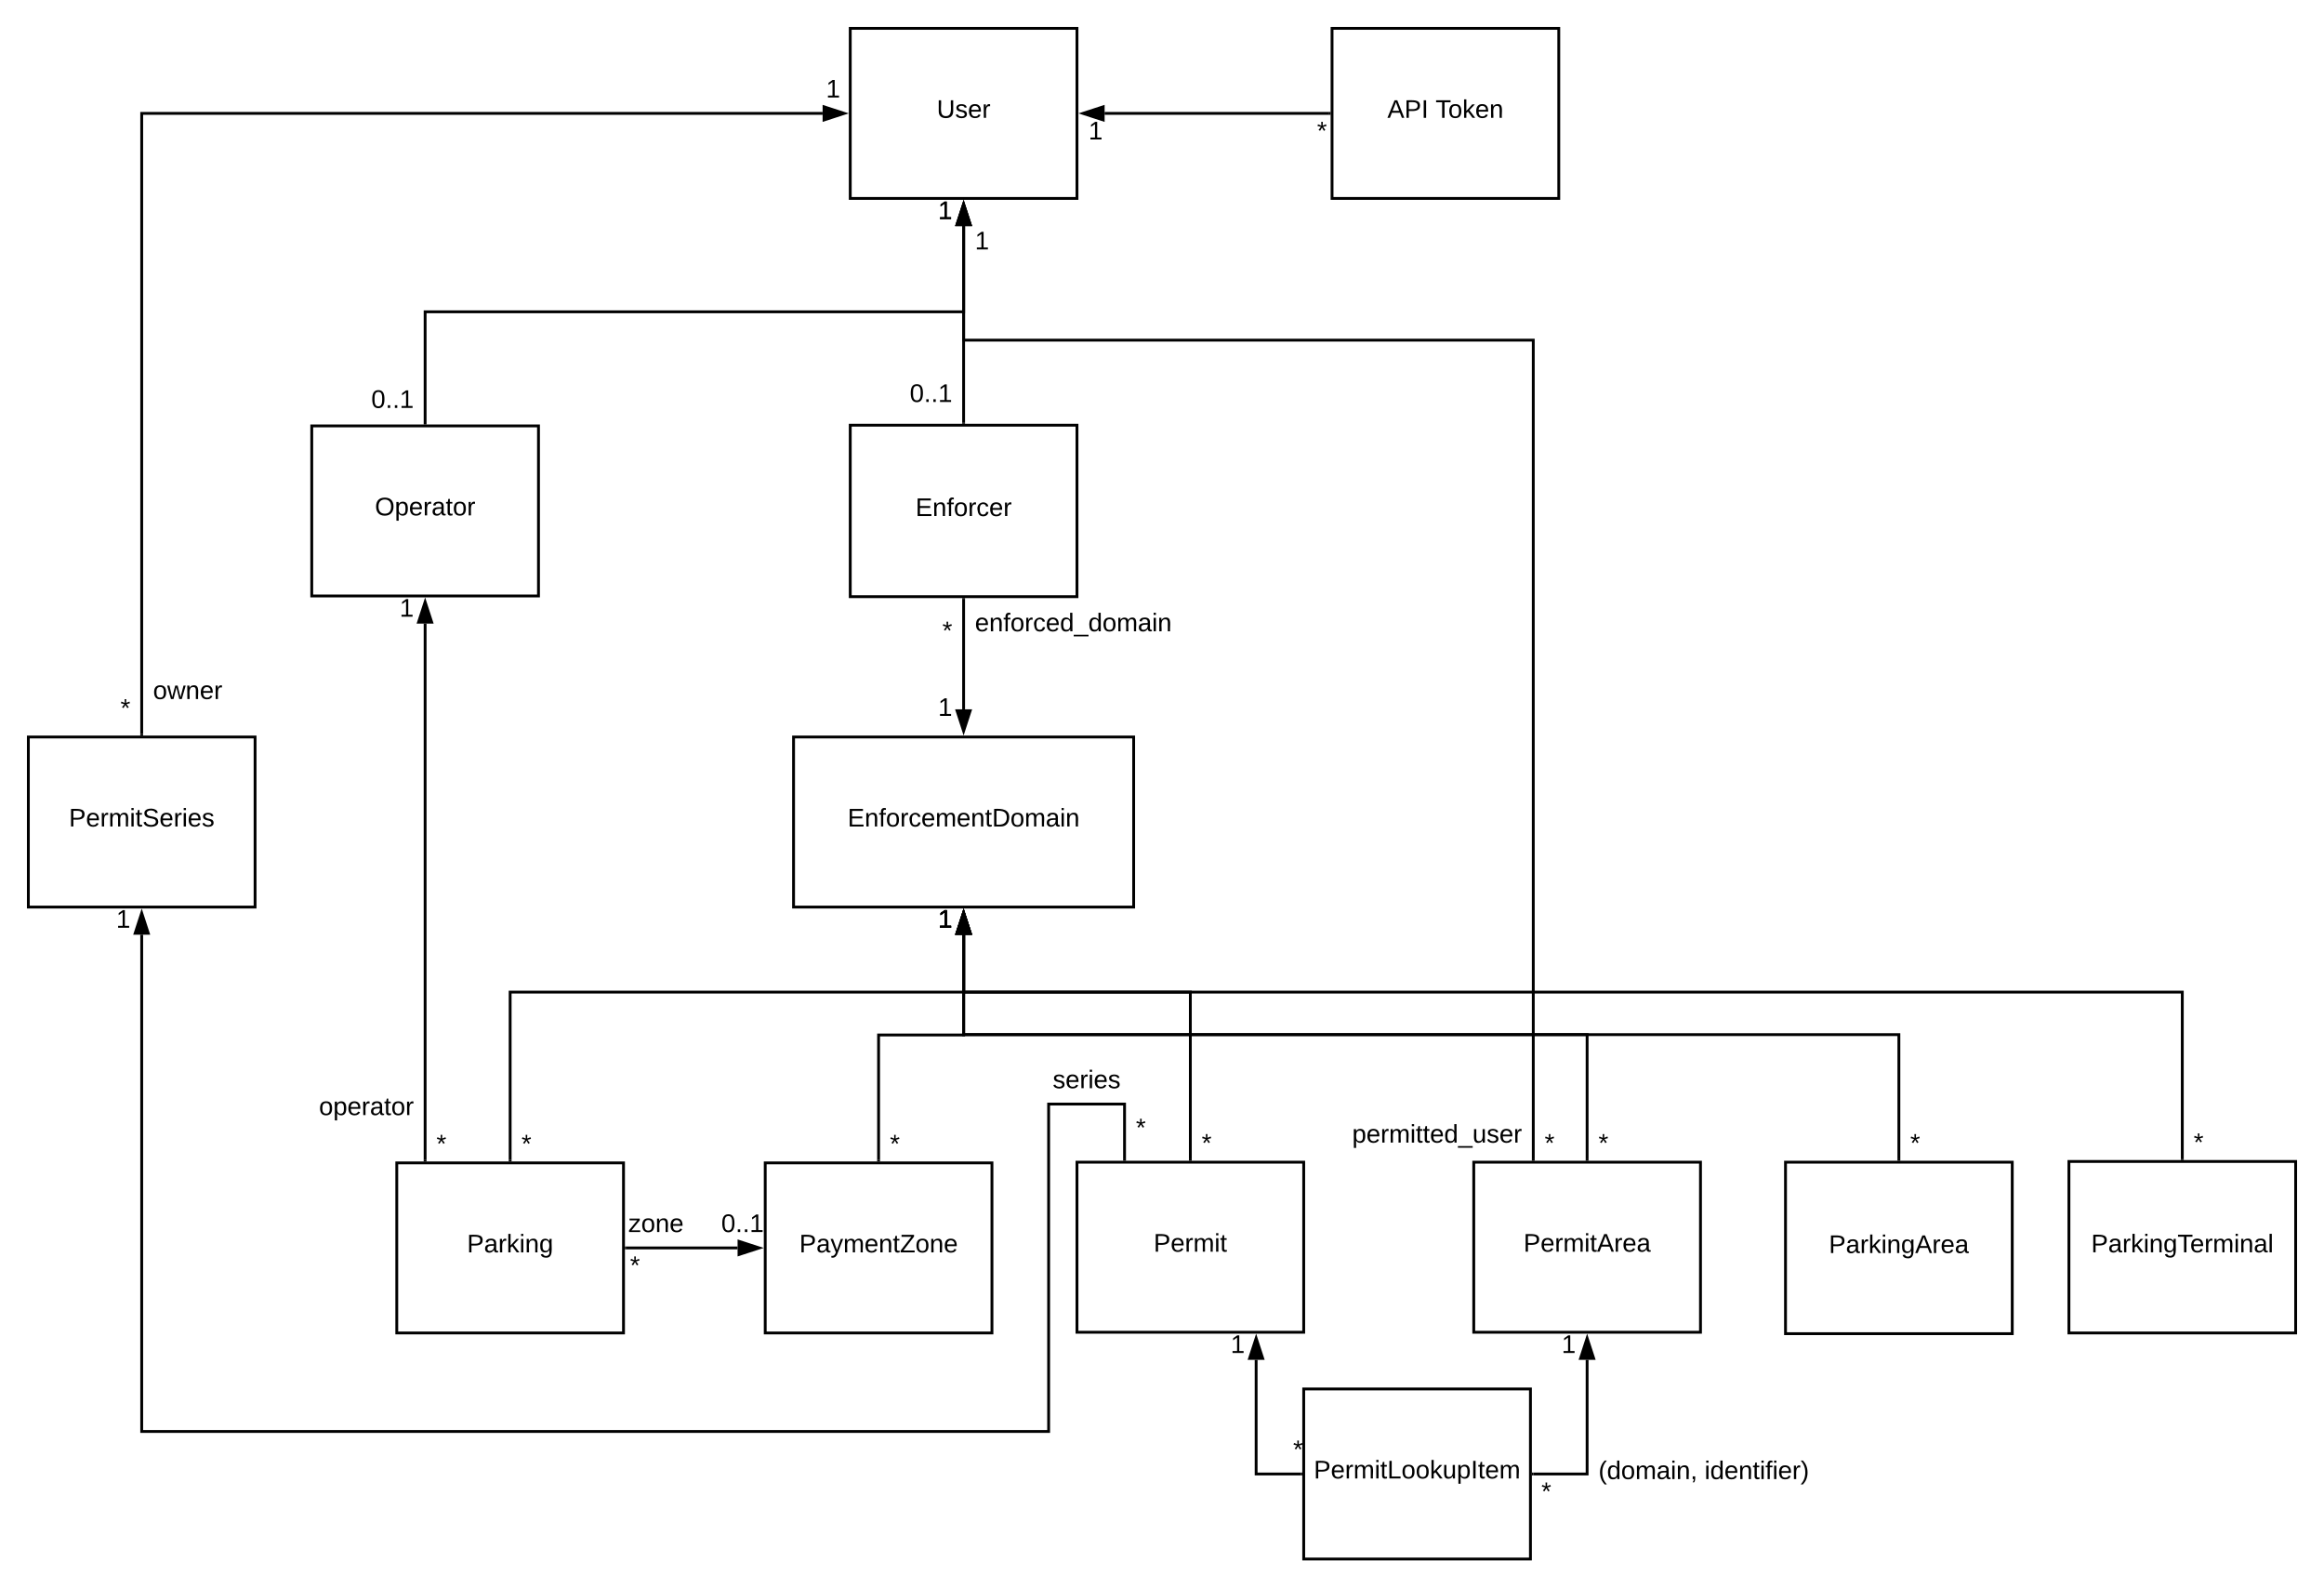
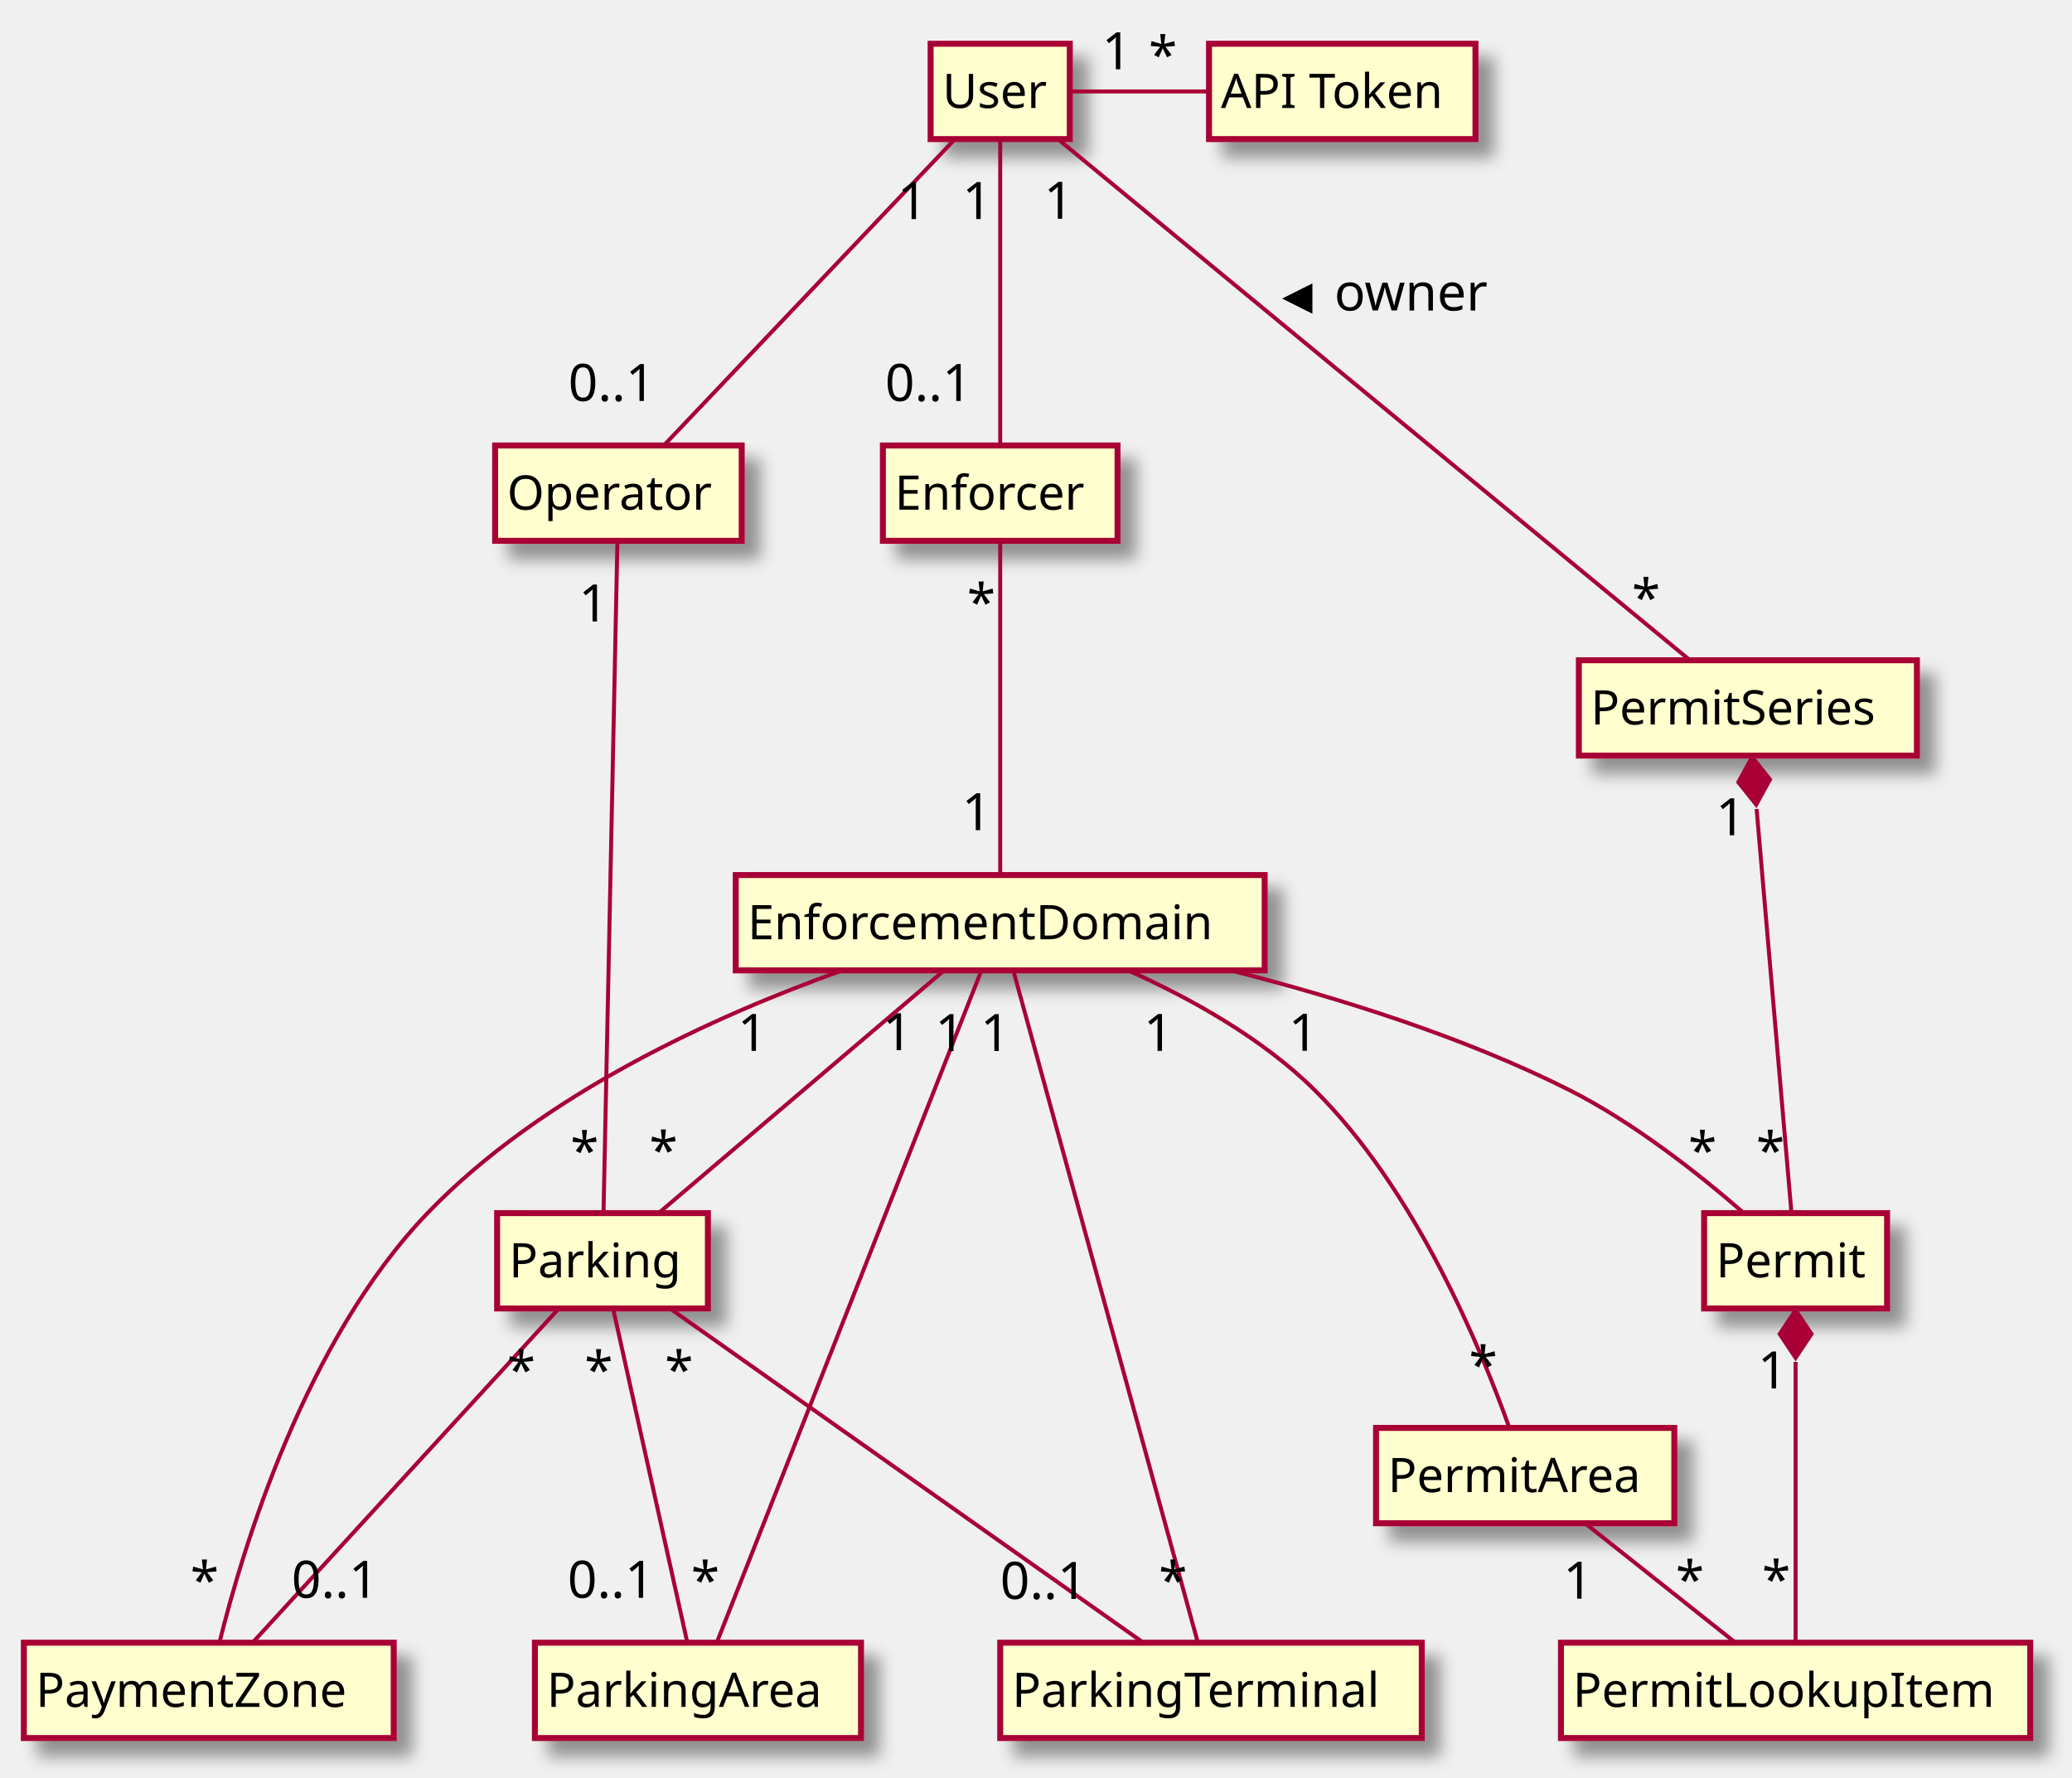
- <svg xmlns="http://www.w3.org/2000/svg" xmlns:ns1="lucid" xmlns:xlink="http://www.w3.org/1999/xlink" width="1640" height="1120">
-   <g transform="translate(-100 -120)" ns1:page-tab-id="0_0">
-     <path d="M0 0h1870.4v1323.2H0z" fill="#fff" />
-     <path d="m1040 140h160v120h-160z" fill="#fff" stroke="#000" stroke-width="2" />
-     <use transform="matrix(1 0 0 1 1040 140) translate(39.03 63.15)" xlink:href="#a" />
-     <use transform="matrix(1,0,0,1,1040,140) translate(73.03 63.15)" xlink:href="#b" />
-     <path d="M700 140h160v120H700z" fill="#fff" stroke="#000" stroke-width="2" />
-     <use transform="matrix(1,0,0,1,700,140) translate(61.055 63.15)" xlink:href="#c" />
-     <path d="M1038 200H879.5" fill="none" stroke="#000" stroke-width="2" />
-     <path d="m1039 201h-1.03v-2h1.03z" />
-     <path d="m864.24 200 14.26-4.64v9.28z" stroke="#000" stroke-width="2" />
-     <use transform="matrix(1 0 0 1 1029.4 204) translate(0 14.4)" xlink:href="#d" />
-     <use transform="matrix(1 0 0 1 868.17 204) translate(0 14.4)" xlink:href="#e" />
-     <path d="M660 640h240v120H660z" fill="#fff" stroke="#000" stroke-width="2" />
-     <use transform="matrix(1,0,0,1,660,640) translate(38.13 63.15)" xlink:href="#f" />
-     <path d="M200 638V200h480.5" fill="none" stroke="#000" stroke-width="2" />
-     <path d="m201 639h-2v-1.03h2z" />
-     <path d="m695.76 200-14.26 4.64v-9.28z" stroke="#000" stroke-width="2" />
-     <use transform="matrix(1 0 0 1 185 611.31) translate(0 14.4)" xlink:href="#d" />
-     <use transform="matrix(1 0 0 1 682.92 174.4) translate(0 14.4)" xlink:href="#e" />
-     <use transform="matrix(1 0 0 1 208 598.82) translate(0 14.4)" xlink:href="#g" />
-     <path d="M320 420.5h160v120H320z" fill="#fff" stroke="#000" stroke-width="2" />
-     <use transform="matrix(1 0 0 1 320 420.5) translate(44.555 63.15)" xlink:href="#h" />
-     <path d="m1140 940h160v120h-160z" fill="#fff" stroke="#000" stroke-width="2" />
-     <use transform="matrix(1,0,0,1,1140,940) translate(35.105 63.15)" xlink:href="#i" />
-     <path d="M1220 938v-88H780v-70.5" fill="none" stroke="#000" stroke-width="2" />
-     <path d="m1221 939h-2v-1.03h2z" />
-     <path d="m780 764.24 4.64 14.26h-9.28z" stroke="#000" stroke-width="2" />
-     <use transform="matrix(1,0,0,1,1228,918.2) translate(0 14.4)" xlink:href="#d" />
-     <use transform="matrix(1 0 0 1 762 760.2) translate(0 14.4)" xlink:href="#e" />
-     <path d="M640 940.5h160v120H640z" fill="#fff" stroke="#000" stroke-width="2" />
-     <use transform="matrix(1 0 0 1 640 940.5) translate(24.055 63.15)" xlink:href="#j" />
-     <path d="M720 938.5v-88.25h60V779.5" fill="none" stroke="#000" stroke-width="2" />
-     <path d="m721 939.5h-2v-1.03h2z" />
-     <path d="m780 764.24 4.64 14.26h-9.28z" stroke="#000" stroke-width="2" />
-     <use transform="matrix(1,0,0,1,728,918.7) translate(0 14.4)" xlink:href="#d" />
-     <use transform="matrix(1 0 0 1 762 760.2) translate(0 14.4)" xlink:href="#e" />
-     <path d="M380 940.5h160v120H380z" fill="#fff" stroke="#000" stroke-width="2" />
-     <use transform="matrix(1 0 0 1 380 940.5) translate(49.555 63.15)" xlink:href="#k" />
-     <path d="M400 938.5V560" fill="none" stroke="#000" stroke-width="2" />
-     <path d="m401 939.5h-2v-1.03h2z" />
-     <path d="m400 544.74 4.64 14.26h-9.28z" stroke="#000" stroke-width="2" />
-     <use transform="matrix(1 0 0 1 408 918.7) translate(0 14.4)" xlink:href="#d" />
-     <use transform="matrix(1 0 0 1 382 540.7) translate(0 14.4)" xlink:href="#e" />
-     <use transform="matrix(1 0 0 1 325.1 892.36) translate(0 14.4)" xlink:href="#l" />
-     <path d="m542 1000.5h78.5" fill="none" stroke="#000" stroke-width="2" />
-     <path d="M542.03 1001.5H541v-2h1.03z" />
-     <path d="m635.76 1000.5-14.26 4.64v-9.28z" stroke="#000" stroke-width="2" />
-     <use transform="matrix(1 0 0 1 544.61 1004.5) translate(0 14.4)" xlink:href="#d" />
-     <use transform="matrix(1 0 0 1 609 974.9) translate(0 14.4)" xlink:href="#m" />
-     <use transform="matrix(1 0 0 1 543.45 974.9) translate(0 14.4)" xlink:href="#n" />
-     <path d="M460 938.5V820h320v-40.5" fill="none" stroke="#000" stroke-width="2" />
-     <path d="m461 939.5h-2v-1.03h2z" />
-     <path d="m780 764.24 4.64 14.26h-9.28z" stroke="#000" stroke-width="2" />
-     <use transform="matrix(1,0,0,1,468,918.7) translate(0 14.4)" xlink:href="#d" />
-     <use transform="matrix(1,0,0,1,762,760.2) translate(0 14.4)" xlink:href="#e" />
-     <path d="M120 640h160v120H120z" fill="#fff" stroke="#000" stroke-width="2" />
-     <use transform="matrix(1 0 0 1 120 640) translate(28.63 63.15)" xlink:href="#o" />
-     <path d="M860 940h160v120H860z" fill="#fff" stroke="#000" stroke-width="2" />
-     <use transform="matrix(1 0 0 1 860 940) translate(54.08 63.15)" xlink:href="#p" />
-     <path d="M893.57 938v-39H840v231H200V779.5" fill="none" stroke="#000" stroke-width="2" />
-     <path d="m894.57 939h-2v-1.03h2z" />
-     <path d="m200 764.24 4.64 14.26h-9.28z" stroke="#000" stroke-width="2" />
-     <use transform="matrix(1 0 0 1 901.57 907.34) translate(0 14.4)" xlink:href="#d" />
-     <use transform="matrix(1 0 0 1 182 760.2) translate(0 14.4)" xlink:href="#e" />
-     <use transform="matrix(1 0 0 1 842.88 873.4) translate(0 14.4)" xlink:href="#q" />
-     <path d="m1020 1100h160v120h-160z" fill="#fff" stroke="#000" stroke-width="2" />
-     <use transform="matrix(1 0 0 1 1020 1100) translate(7.105 63.15)" xlink:href="#r" />
-     <path d="m1182 1160h38v-80.5" fill="none" stroke="#000" stroke-width="2" />
-     <path d="m1182 1161h-1.03v-2h1.03z" />
-     <path d="m1220 1064.2 4.64 14.26h-9.28z" stroke="#000" stroke-width="2" />
-     <use transform="matrix(1 0 0 1 1187.7 1164) translate(0 14.4)" xlink:href="#d" />
-     <use transform="matrix(1,0,0,1,1202,1060.2) translate(0 14.4)" xlink:href="#e" />
-     <use transform="matrix(1,0,0,1,1228,1149.2) translate(0 14.4)" xlink:href="#s" />
-     <use transform="matrix(1,0,0,1,1228,1149.2) translate(74.85 14.4)" xlink:href="#t" />
-     <path d="m1018 1160h-31.57v-80.5" fill="none" stroke="#000" stroke-width="2" />
-     <path d="m1019 1161h-1.03v-2h1.03z" />
-     <path d="m986.43 1064.2 4.64 14.26h-9.27z" stroke="#000" stroke-width="2" />
-     <use transform="matrix(1 0 0 1 1012.5 1134.4) translate(0 14.4)" xlink:href="#d" />
-     <use transform="matrix(1 0 0 1 968.43 1060.2) translate(0 14.4)" xlink:href="#e" />
-     <path d="M940 938V820H780v-40.5" fill="none" stroke="#000" stroke-width="2" />
-     <path d="m941 939h-2v-1.03h2z" />
-     <path d="m780 764.24 4.64 14.26h-9.28z" stroke="#000" stroke-width="2" />
-     <use transform="matrix(1 0 0 1 948 918.2) translate(0 14.4)" xlink:href="#d" />
-     <use transform="matrix(1 0 0 1 762 760.2) translate(0 14.4)" xlink:href="#e" />
-     <path d="m1360 940h160v121h-160z" fill="#fff" stroke="#000" stroke-width="2" />
-     <use transform="matrix(1 0 0 1 1368 948) translate(22.575 56.1)" xlink:href="#u" />
-     <path d="m1560 939.5h160v121h-160z" fill="#fff" stroke="#000" stroke-width="2" />
-     <use transform="matrix(1 0 0 1 1568 947.5) translate(7.675 56.1)" xlink:href="#v" />
-     <path d="M1640 937.5V820H780v-40.5" fill="none" stroke="#000" stroke-width="2" />
-     <path d="m1641 938.5h-2v-1.03h2z" />
-     <path d="m780 764.24 4.64 14.26h-9.28z" stroke="#000" stroke-width="2" />
-     <use transform="matrix(1,0,0,1,1648,917.7) translate(0 14.4)" xlink:href="#d" />
-     <use transform="matrix(1 0 0 1 762 760.2) translate(0 14.4)" xlink:href="#e" />
-     <path d="M1440 938v-88H780v-70.5" fill="none" stroke="#000" stroke-width="2" />
-     <path d="m1441 939h-2v-1.03h2z" />
-     <path d="m780 764.24 4.64 14.26h-9.28z" stroke="#000" stroke-width="2" />
-     <use transform="matrix(1,0,0,1,1448,918.2) translate(0 14.4)" xlink:href="#d" />
-     <use transform="matrix(1,0,0,1,762,760.2) translate(0 14.4)" xlink:href="#e" />
-     <path d="m780 543v77.5" fill="none" stroke="#000" stroke-width="2" />
-     <path d="M781 543.03h-2V542h2z" />
-     <path d="m780 635.76-4.64-14.26h9.28z" stroke="#000" stroke-width="2" />
-     <use transform="matrix(1 0 0 1 788 551.01) translate(0 14.4)" xlink:href="#w" />
-     <use transform="matrix(1 0 0 1 765 556.64) translate(0 14.4)" xlink:href="#d" />
-     <use transform="matrix(1 0 0 1 762 610.71) translate(0 14.4)" xlink:href="#e" />
-     <path d="M700 420h160v121H700z" fill="#fff" stroke="#000" stroke-width="2" />
-     <use transform="matrix(1,0,0,1,708,428) translate(38.05 56.1)" xlink:href="#x" />
-     <path d="M780 418V279.5" fill="none" stroke="#000" stroke-width="2" />
-     <path d="m781 419h-2v-1.03h2z" />
-     <path d="m780 264.24 4.64 14.26h-9.28z" stroke="#000" stroke-width="2" />
-     <use transform="matrix(1,0,0,1,742,389.2) translate(0 14.4)" xlink:href="#m" />
-     <use transform="matrix(1 0 0 1 762 260.2) translate(0 14.4)" xlink:href="#e" />
-     <path d="M400 418.5V340h380v-60.5" fill="none" stroke="#000" stroke-width="2" />
-     <path d="m401 419.5h-2v-1.03h2z" />
-     <path d="m780 264.24 4.64 14.26h-9.28z" stroke="#000" stroke-width="2" />
-     <use transform="matrix(1 0 0 1 362 393.42) translate(0 14.4)" xlink:href="#m" />
-     <use transform="matrix(1 0 0 1 762 260.2) translate(0 14.4)" xlink:href="#e" />
-     <path d="M1182 938V360H780v-80.5" fill="none" stroke="#000" stroke-width="2" />
-     <path d="m1183 939h-2v-1.03h2z" />
-     <path d="m780 264.24 4.64 14.26h-9.28z" stroke="#000" stroke-width="2" />
-     <use transform="matrix(1 0 0 1 1190 918.2) translate(0 14.4)" xlink:href="#d" />
-     <use transform="matrix(1 0 0 1 788 281.57) translate(0 14.4)" xlink:href="#e" />
-     <use transform="matrix(1 0 0 1 1054.2 911.8) translate(0 14.4)" xlink:href="#y" />
-     <defs>
-       <path id="z" d="M205 0l-28-72H64L36 0H1l101-248h38L239 0h-34zm-38-99l-47-123c-12 45-31 82-46 123h93" />
-       <path id="A" d="M30-248c87 1 191-15 191 75 0 78-77 80-158 76V0H30v-248zm33 125c57 0 124 11 124-50 0-59-68-47-124-48v98" />
-       <path id="B" d="M33 0v-248h34V0H33" />
-       <g id="a">
-         <use transform="scale(.05)" xlink:href="#z" />
-         <use transform="matrix(.05 0 0 .05 12 0)" xlink:href="#A" />
-         <use transform="matrix(.05 0 0 .05 24 0)" xlink:href="#B" />
-       </g>
-       <path id="C" d="M127-220V0H93v-220H8v-28h204v28h-85" />
-       <path id="D" d="M100-194c62-1 85 37 85 99 1 63-27 99-86 99S16-35 15-95c0-66 28-99 85-99zM99-20c44 1 53-31 53-75 0-43-8-75-51-75s-53 32-53 75 10 74 51 75" />
-       <path id="E" d="M143 0L79-87 56-68V0H24v-261h32v163l83-92h37l-77 82L181 0h-38" />
-       <path id="F" d="M100-194c63 0 86 42 84 106H49c0 40 14 67 53 68 26 1 43-12 49-29l28 8c-11 28-37 45-77 45C44 4 14-33 15-96c1-61 26-98 85-98zm52 81c6-60-76-77-97-28-3 7-6 17-6 28h103" />
-       <path id="G" d="M117-194c89-4 53 116 60 194h-32v-121c0-31-8-49-39-48C34-167 62-67 57 0H25l-1-190h30c1 10-1 24 2 32 11-22 29-35 61-36" />
-       <g id="b">
-         <use transform="scale(.05)" xlink:href="#C" />
-         <use transform="matrix(.05 0 0 .05 8.95 0)" xlink:href="#D" />
-         <use transform="matrix(.05 0 0 .05 18.95 0)" xlink:href="#E" />
-         <use transform="matrix(.05 0 0 .05 27.95 0)" xlink:href="#F" />
-         <use transform="matrix(.05 0 0 .05 37.95 0)" xlink:href="#G" />
-       </g>
-       <path id="H" d="M232-93c-1 65-40 97-104 97C67 4 28-28 28-90v-158h33c8 89-33 224 67 224 102 0 64-133 71-224h33v155" />
-       <path id="I" d="M135-143c-3-34-86-38-87 0 15 53 115 12 119 90S17 21 10-45l28-5c4 36 97 45 98 0-10-56-113-15-118-90-4-57 82-63 122-42 12 7 21 19 24 35" />
-       <path id="J" d="M114-163C36-179 61-72 57 0H25l-1-190h30c1 12-1 29 2 39 6-27 23-49 58-41v29" />
-       <g id="c">
-         <use transform="scale(.05)" xlink:href="#H" />
-         <use transform="matrix(.05 0 0 .05 12.95 0)" xlink:href="#I" />
-         <use transform="matrix(.05 0 0 .05 21.95 0)" xlink:href="#F" />
-         <use transform="matrix(.05 0 0 .05 31.95 0)" xlink:href="#J" />
-       </g>
-       <path id="K" d="m80-196 47-18 7 23-49 13 32 44-20 13-27-46-27 45-21-12 33-44-49-13 8-23 47 19-2-53h23" />
-       <use id="d" transform="scale(.05)" xlink:href="#K" />
-       <path id="L" d="M27 0v-27h64v-190l-56 39v-29l58-41h29v221h61V0H27" />
-       <use id="e" transform="scale(.05)" xlink:href="#L" />
-       <path id="M" d="M30 0v-248h187v28H63v79h144v27H63v87h162V0H30" />
-       <path id="N" d="M101-234c-31-9-42 10-38 44h38v23H63V0H32v-167H5v-23h27c-7-52 17-82 69-68v24" />
-       <path id="O" d="m96-169c-40 0-48 33-48 73s9 75 48 75c24 0 41-14 43-38l32 2c-6 37-31 61-74 61-59 0-76-41-82-99-10-93 101-131 147-64 4 7 5 14 7 22l-32 3c-4-21-16-35-41-35" />
-       <path id="P" d="M210-169c-67 3-38 105-44 169h-31v-121c0-29-5-50-35-48C34-165 62-65 56 0H25l-1-190h30c1 10-1 24 2 32 10-44 99-50 107 0 11-21 27-35 58-36 85-2 47 119 55 194h-31v-121c0-29-5-49-35-48" />
-       <path id="Q" d="M59-47c-2 24 18 29 38 22v24C64 9 27 4 27-40v-127H5v-23h24l9-43h21v43h35v23H59v120" />
-       <path id="R" d="M30-248c118-7 216 8 213 122C240-48 200 0 122 0H30v-248zM63-27c89 8 146-16 146-99s-60-101-146-95v194" />
-       <path id="S" d="M141-36C126-15 110 5 73 4 37 3 15-17 15-53c-1-64 63-63 125-63 3-35-9-54-41-54-24 1-41 7-42 31l-33-3c5-37 33-52 76-52 45 0 72 20 72 64v82c-1 20 7 32 28 27v20c-31 9-61-2-59-35zM48-53c0 20 12 33 32 33 41-3 63-29 60-74-43 2-92-5-92 41" />
-       <path id="T" d="M24-231v-30h32v30H24zM24 0v-190h32V0H24" />
-       <g id="f">
-         <use transform="scale(.05)" xlink:href="#M" />
-         <use transform="matrix(.05 0 0 .05 12 0)" xlink:href="#G" />
-         <use transform="matrix(.05 0 0 .05 22 0)" xlink:href="#N" />
-         <use transform="matrix(.05 0 0 .05 27 0)" xlink:href="#D" />
-         <use transform="matrix(.05 0 0 .05 37 0)" xlink:href="#J" />
-         <use transform="matrix(.05 0 0 .05 42.95 0)" xlink:href="#O" />
-         <use transform="matrix(.05 0 0 .05 51.95 0)" xlink:href="#F" />
-         <use transform="matrix(.05 0 0 .05 61.95 0)" xlink:href="#P" />
-         <use transform="matrix(.05 0 0 .05 76.9 0)" xlink:href="#F" />
-         <use transform="matrix(.05 0 0 .05 86.9 0)" xlink:href="#G" />
-         <use transform="matrix(.05 0 0 .05 96.9 0)" xlink:href="#Q" />
-         <use transform="matrix(.05 0 0 .05 101.9 0)" xlink:href="#R" />
-         <use transform="matrix(.05 0 0 .05 114.85 0)" xlink:href="#D" />
-         <use transform="matrix(.05 0 0 .05 124.85 0)" xlink:href="#P" />
-         <use transform="matrix(.05 0 0 .05 139.8 0)" xlink:href="#S" />
-         <use transform="matrix(.05 0 0 .05 149.8 0)" xlink:href="#T" />
-         <use transform="matrix(.05 0 0 .05 153.75 0)" xlink:href="#G" />
-       </g>
-       <path id="U" d="M206 0h-36l-40-164L89 0H53L-1-190h32L70-26l43-164h34l41 164 42-164h31" />
-       <g id="g">
-         <use transform="scale(.05)" xlink:href="#D" />
-         <use transform="matrix(.05 0 0 .05 10 0)" xlink:href="#U" />
-         <use transform="matrix(.05 0 0 .05 22.95 0)" xlink:href="#G" />
-         <use transform="matrix(.05 0 0 .05 32.95 0)" xlink:href="#F" />
-         <use transform="matrix(.05 0 0 .05 42.95 0)" xlink:href="#J" />
-       </g>
-       <path id="V" d="M140-251c81 0 123 46 123 126C263-46 219 4 140 4 59 4 17-45 17-125s42-126 123-126zm0 227c63 0 89-41 89-101s-29-99-89-99c-61 0-89 39-89 99S79-25 140-24" />
-       <path id="W" d="M115-194c55 1 70 41 70 98S169 2 115 4C84 4 66-9 55-30l1 105H24l-1-265h31l2 30c10-21 28-34 59-34zm-8 174c40 0 45-34 45-75s-6-73-45-74c-42 0-51 32-51 76 0 43 10 73 51 73" />
-       <g id="h">
-         <use transform="scale(.05)" xlink:href="#V" />
-         <use transform="matrix(.05 0 0 .05 14 0)" xlink:href="#W" />
-         <use transform="matrix(.05 0 0 .05 24 0)" xlink:href="#F" />
-         <use transform="matrix(.05 0 0 .05 34 0)" xlink:href="#J" />
-         <use transform="matrix(.05 0 0 .05 39.95 0)" xlink:href="#S" />
-         <use transform="matrix(.05 0 0 .05 49.95 0)" xlink:href="#Q" />
-         <use transform="matrix(.05 0 0 .05 54.95 0)" xlink:href="#D" />
-         <use transform="matrix(.05 0 0 .05 64.95 0)" xlink:href="#J" />
-       </g>
-       <g id="i">
-         <use transform="scale(.05)" xlink:href="#A" />
-         <use transform="matrix(.05 0 0 .05 12 0)" xlink:href="#F" />
-         <use transform="matrix(.05 0 0 .05 22 0)" xlink:href="#J" />
-         <use transform="matrix(.05 0 0 .05 27.95 0)" xlink:href="#P" />
-         <use transform="matrix(.05 0 0 .05 42.9 0)" xlink:href="#T" />
-         <use transform="matrix(.05 0 0 .05 46.85 0)" xlink:href="#Q" />
-         <use transform="matrix(.05 0 0 .05 51.85 0)" xlink:href="#z" />
-         <use transform="matrix(.05 0 0 .05 63.85 0)" xlink:href="#J" />
-         <use transform="matrix(.05 0 0 .05 69.8 0)" xlink:href="#F" />
-         <use transform="matrix(.05 0 0 .05 79.8 0)" xlink:href="#S" />
-       </g>
-       <path id="X" d="M179-190L93 31C79 59 56 82 12 73V49c39 6 53-20 64-50L1-190h34L92-34l54-156h33" />
-       <path id="Y" d="M209 0H11v-25l151-195H24v-28h176v25L50-27h159V0" />
-       <g id="j">
-         <use transform="scale(.05)" xlink:href="#A" />
-         <use transform="matrix(.05 0 0 .05 12 0)" xlink:href="#S" />
-         <use transform="matrix(.05 0 0 .05 22 0)" xlink:href="#X" />
-         <use transform="matrix(.05 0 0 .05 31 0)" xlink:href="#P" />
-         <use transform="matrix(.05 0 0 .05 45.95 0)" xlink:href="#F" />
-         <use transform="matrix(.05 0 0 .05 55.95 0)" xlink:href="#G" />
-         <use transform="matrix(.05 0 0 .05 65.95 0)" xlink:href="#Q" />
-         <use transform="matrix(.05 0 0 .05 70.95 0)" xlink:href="#Y" />
-         <use transform="matrix(.05 0 0 .05 81.9 0)" xlink:href="#D" />
-         <use transform="matrix(.05 0 0 .05 91.9 0)" xlink:href="#G" />
-         <use transform="matrix(.05 0 0 .05 101.9 0)" xlink:href="#F" />
-       </g>
-       <path id="Z" d="M177-190C167-65 218 103 67 71c-23-6-38-20-44-43l32-5c15 47 100 32 89-28v-30C133-14 115 1 83 1 29 1 15-40 15-95c0-56 16-97 71-98 29-1 48 16 59 35 1-10 0-23 2-32h30zM94-22c36 0 50-32 50-73 0-42-14-75-50-75-39 0-46 34-46 75s6 73 46 73" />
-       <g id="k">
-         <use transform="scale(.05)" xlink:href="#A" />
-         <use transform="matrix(.05 0 0 .05 12 0)" xlink:href="#S" />
-         <use transform="matrix(.05 0 0 .05 22 0)" xlink:href="#J" />
-         <use transform="matrix(.05 0 0 .05 27.95 0)" xlink:href="#E" />
-         <use transform="matrix(.05 0 0 .05 36.95 0)" xlink:href="#T" />
-         <use transform="matrix(.05 0 0 .05 40.9 0)" xlink:href="#G" />
-         <use transform="matrix(.05 0 0 .05 50.9 0)" xlink:href="#Z" />
-       </g>
-       <g id="l">
-         <use transform="scale(.05)" xlink:href="#D" />
-         <use transform="matrix(.05 0 0 .05 10 0)" xlink:href="#W" />
-         <use transform="matrix(.05 0 0 .05 20 0)" xlink:href="#F" />
-         <use transform="matrix(.05 0 0 .05 30 0)" xlink:href="#J" />
-         <use transform="matrix(.05 0 0 .05 35.95 0)" xlink:href="#S" />
-         <use transform="matrix(.05 0 0 .05 45.95 0)" xlink:href="#Q" />
-         <use transform="matrix(.05 0 0 .05 50.95 0)" xlink:href="#D" />
-         <use transform="matrix(.05 0 0 .05 60.95 0)" xlink:href="#J" />
-       </g>
-       <path id="aa" d="M101-251c68 0 85 55 85 127S166 4 100 4C33 4 14-52 14-124c0-73 17-127 87-127zm-1 229c47 0 54-49 54-102s-4-102-53-102c-51 0-55 48-55 102 0 53 5 102 54 102" />
-       <path id="ab" d="M33 0v-38h34V0H33" />
-       <g id="m">
-         <use transform="scale(.05)" xlink:href="#aa" />
-         <use transform="matrix(.05 0 0 .05 10 0)" xlink:href="#ab" />
-         <use transform="matrix(.05 0 0 .05 15 0)" xlink:href="#ab" />
-         <use transform="matrix(.05 0 0 .05 20 0)" xlink:href="#L" />
-       </g>
-       <path id="ac" d="M9 0v-24l116-142H16v-24h144v24L44-24h123V0H9" />
-       <g id="n">
-         <use transform="scale(.05)" xlink:href="#ac" />
-         <use transform="matrix(.05 0 0 .05 9 0)" xlink:href="#D" />
-         <use transform="matrix(.05 0 0 .05 19 0)" xlink:href="#G" />
-         <use transform="matrix(.05 0 0 .05 29 0)" xlink:href="#F" />
-       </g>
-       <path id="ad" d="m185-189c-5-48-123-54-124 2 14 75 158 14 163 119 3 78-121 87-175 55-17-10-28-26-33-46l33-7c5 56 141 63 141-1 0-78-155-14-162-118-5-82 145-84 179-34 5 7 8 16 11 25" />
-       <g id="o">
-         <use transform="scale(.05)" xlink:href="#A" />
-         <use transform="matrix(.05 0 0 .05 12 0)" xlink:href="#F" />
-         <use transform="matrix(.05 0 0 .05 22 0)" xlink:href="#J" />
-         <use transform="matrix(.05 0 0 .05 27.95 0)" xlink:href="#P" />
-         <use transform="matrix(.05 0 0 .05 42.9 0)" xlink:href="#T" />
-         <use transform="matrix(.05 0 0 .05 46.85 0)" xlink:href="#Q" />
-         <use transform="matrix(.05 0 0 .05 51.85 0)" xlink:href="#ad" />
-         <use transform="matrix(.05 0 0 .05 63.85 0)" xlink:href="#F" />
-         <use transform="matrix(.05 0 0 .05 73.85 0)" xlink:href="#J" />
-         <use transform="matrix(.05 0 0 .05 79.8 0)" xlink:href="#T" />
-         <use transform="matrix(.05 0 0 .05 83.75 0)" xlink:href="#F" />
-         <use transform="matrix(.05 0 0 .05 93.75 0)" xlink:href="#I" />
-       </g>
-       <g id="p">
-         <use transform="scale(.05)" xlink:href="#A" />
-         <use transform="matrix(.05 0 0 .05 12 0)" xlink:href="#F" />
-         <use transform="matrix(.05 0 0 .05 22 0)" xlink:href="#J" />
-         <use transform="matrix(.05 0 0 .05 27.95 0)" xlink:href="#P" />
-         <use transform="matrix(.05 0 0 .05 42.9 0)" xlink:href="#T" />
-         <use transform="matrix(.05 0 0 .05 46.85 0)" xlink:href="#Q" />
-       </g>
-       <g id="q">
-         <use transform="scale(.05)" xlink:href="#I" />
-         <use transform="matrix(.05 0 0 .05 9 0)" xlink:href="#F" />
-         <use transform="matrix(.05 0 0 .05 19 0)" xlink:href="#J" />
-         <use transform="matrix(.05 0 0 .05 24.95 0)" xlink:href="#T" />
-         <use transform="matrix(.05 0 0 .05 28.9 0)" xlink:href="#F" />
-         <use transform="matrix(.05 0 0 .05 38.9 0)" xlink:href="#I" />
-       </g>
-       <path id="ae" d="M30 0v-248h33v221h125V0H30" />
-       <path id="af" d="M84 4C-5 8 30-112 23-190h32v120c0 31 7 50 39 49 72-2 45-101 50-169h31l1 190h-30c-1-10 1-25-2-33-11 22-28 36-60 37" />
-       <g id="r">
-         <use transform="scale(.05)" xlink:href="#A" />
-         <use transform="matrix(.05 0 0 .05 12 0)" xlink:href="#F" />
-         <use transform="matrix(.05 0 0 .05 22 0)" xlink:href="#J" />
-         <use transform="matrix(.05 0 0 .05 27.95 0)" xlink:href="#P" />
-         <use transform="matrix(.05 0 0 .05 42.9 0)" xlink:href="#T" />
-         <use transform="matrix(.05 0 0 .05 46.85 0)" xlink:href="#Q" />
-         <use transform="matrix(.05 0 0 .05 51.85 0)" xlink:href="#ae" />
-         <use transform="matrix(.05 0 0 .05 61.85 0)" xlink:href="#D" />
-         <use transform="matrix(.05 0 0 .05 71.85 0)" xlink:href="#D" />
-         <use transform="matrix(.05 0 0 .05 81.85 0)" xlink:href="#E" />
-         <use transform="matrix(.05 0 0 .05 90.85 0)" xlink:href="#af" />
-         <use transform="matrix(.05 0 0 .05 100.85 0)" xlink:href="#W" />
-         <use transform="matrix(.05 0 0 .05 110.85 0)" xlink:href="#B" />
-         <use transform="matrix(.05 0 0 .05 115.85 0)" xlink:href="#Q" />
-         <use transform="matrix(.05 0 0 .05 120.85 0)" xlink:href="#F" />
-         <use transform="matrix(.05 0 0 .05 130.85 0)" xlink:href="#P" />
-       </g>
-       <path id="ag" d="M87 75C49 33 22-17 22-94c0-76 28-126 65-167h31c-38 41-64 92-64 168S80 34 118 75H87" />
-       <path id="ah" d="M85-194c31 0 48 13 60 33l-1-100h32l1 261h-30c-2-10 0-23-3-31C134-8 116 4 85 4 32 4 16-35 15-94c0-66 23-100 70-100zm9 24c-40 0-46 34-46 75 0 40 6 74 45 74 42 0 51-32 51-76 0-42-9-74-50-73" />
-       <path id="ai" d="M68-38c1 34 0 65-14 84H32c9-13 17-26 17-46H33v-38h35" />
-       <g id="s">
-         <use transform="scale(.05)" xlink:href="#ag" />
-         <use transform="matrix(.05 0 0 .05 5.95 0)" xlink:href="#ah" />
-         <use transform="matrix(.05 0 0 .05 15.95 0)" xlink:href="#D" />
-         <use transform="matrix(.05 0 0 .05 25.95 0)" xlink:href="#P" />
-         <use transform="matrix(.05 0 0 .05 40.9 0)" xlink:href="#S" />
-         <use transform="matrix(.05 0 0 .05 50.9 0)" xlink:href="#T" />
-         <use transform="matrix(.05 0 0 .05 54.85 0)" xlink:href="#G" />
-         <use transform="matrix(.05 0 0 .05 64.85 0)" xlink:href="#ai" />
-       </g>
-       <path id="aj" d="M33-261c38 41 65 92 65 168S71 34 33 75H2C39 34 66-17 66-93S39-220 2-261h31" />
-       <g id="t">
-         <use transform="scale(.05)" xlink:href="#T" />
-         <use transform="matrix(.05 0 0 .05 3.95 0)" xlink:href="#ah" />
-         <use transform="matrix(.05 0 0 .05 13.95 0)" xlink:href="#F" />
-         <use transform="matrix(.05 0 0 .05 23.95 0)" xlink:href="#G" />
-         <use transform="matrix(.05 0 0 .05 33.95 0)" xlink:href="#Q" />
-         <use transform="matrix(.05 0 0 .05 38.95 0)" xlink:href="#T" />
-         <use transform="matrix(.05 0 0 .05 42.9 0)" xlink:href="#N" />
-         <use transform="matrix(.05 0 0 .05 47.9 0)" xlink:href="#T" />
-         <use transform="matrix(.05 0 0 .05 51.85 0)" xlink:href="#F" />
-         <use transform="matrix(.05 0 0 .05 61.85 0)" xlink:href="#J" />
-         <use transform="matrix(.05 0 0 .05 67.8 0)" xlink:href="#aj" />
-       </g>
-       <g id="u">
-         <use transform="scale(.05)" xlink:href="#A" />
-         <use transform="matrix(.05 0 0 .05 12 0)" xlink:href="#S" />
-         <use transform="matrix(.05 0 0 .05 22 0)" xlink:href="#J" />
-         <use transform="matrix(.05 0 0 .05 27.95 0)" xlink:href="#E" />
-         <use transform="matrix(.05 0 0 .05 36.95 0)" xlink:href="#T" />
-         <use transform="matrix(.05 0 0 .05 40.9 0)" xlink:href="#G" />
-         <use transform="matrix(.05 0 0 .05 50.9 0)" xlink:href="#Z" />
-         <use transform="matrix(.05 0 0 .05 60.9 0)" xlink:href="#z" />
-         <use transform="matrix(.05 0 0 .05 72.9 0)" xlink:href="#J" />
-         <use transform="matrix(.05 0 0 .05 78.85 0)" xlink:href="#F" />
-         <use transform="matrix(.05 0 0 .05 88.85 0)" xlink:href="#S" />
-       </g>
-       <path id="ak" d="M24 0v-261h32V0H24" />
-       <g id="v">
-         <use transform="scale(.05)" xlink:href="#A" />
-         <use transform="matrix(.05 0 0 .05 12 0)" xlink:href="#S" />
-         <use transform="matrix(.05 0 0 .05 22 0)" xlink:href="#J" />
-         <use transform="matrix(.05 0 0 .05 27.95 0)" xlink:href="#E" />
-         <use transform="matrix(.05 0 0 .05 36.95 0)" xlink:href="#T" />
-         <use transform="matrix(.05 0 0 .05 40.9 0)" xlink:href="#G" />
-         <use transform="matrix(.05 0 0 .05 50.9 0)" xlink:href="#Z" />
-         <use transform="matrix(.05 0 0 .05 60.9 0)" xlink:href="#C" />
-         <use transform="matrix(.05 0 0 .05 69.85 0)" xlink:href="#F" />
-         <use transform="matrix(.05 0 0 .05 79.85 0)" xlink:href="#J" />
-         <use transform="matrix(.05 0 0 .05 85.8 0)" xlink:href="#P" />
-         <use transform="matrix(.05 0 0 .05 100.75 0)" xlink:href="#T" />
-         <use transform="matrix(.05 0 0 .05 104.7 0)" xlink:href="#G" />
-         <use transform="matrix(.05 0 0 .05 114.7 0)" xlink:href="#S" />
-         <use transform="matrix(.05 0 0 .05 124.7 0)" xlink:href="#ak" />
-       </g>
-       <path id="al" d="M-5 72V49h209v23H-5" />
-       <g id="w">
-         <use transform="scale(.05)" xlink:href="#F" />
-         <use transform="matrix(.05 0 0 .05 10 0)" xlink:href="#G" />
-         <use transform="matrix(.05 0 0 .05 20 0)" xlink:href="#N" />
-         <use transform="matrix(.05 0 0 .05 25 0)" xlink:href="#D" />
-         <use transform="matrix(.05 0 0 .05 35 0)" xlink:href="#J" />
-         <use transform="matrix(.05 0 0 .05 40.95 0)" xlink:href="#O" />
-         <use transform="matrix(.05 0 0 .05 49.95 0)" xlink:href="#F" />
-         <use transform="matrix(.05 0 0 .05 59.95 0)" xlink:href="#ah" />
-         <use transform="matrix(.05 0 0 .05 69.95 0)" xlink:href="#al" />
-         <use transform="matrix(.05 0 0 .05 79.95 0)" xlink:href="#ah" />
-         <use transform="matrix(.05 0 0 .05 89.95 0)" xlink:href="#D" />
-         <use transform="matrix(.05 0 0 .05 99.95 0)" xlink:href="#P" />
-         <use transform="matrix(.05 0 0 .05 114.9 0)" xlink:href="#S" />
-         <use transform="matrix(.05 0 0 .05 124.9 0)" xlink:href="#T" />
-         <use transform="matrix(.05 0 0 .05 128.85 0)" xlink:href="#G" />
-       </g>
-       <g id="x">
-         <use transform="scale(.05)" xlink:href="#M" />
-         <use transform="matrix(.05 0 0 .05 12 0)" xlink:href="#G" />
-         <use transform="matrix(.05 0 0 .05 22 0)" xlink:href="#N" />
-         <use transform="matrix(.05 0 0 .05 27 0)" xlink:href="#D" />
-         <use transform="matrix(.05 0 0 .05 37 0)" xlink:href="#J" />
-         <use transform="matrix(.05 0 0 .05 42.95 0)" xlink:href="#O" />
-         <use transform="matrix(.05 0 0 .05 51.95 0)" xlink:href="#F" />
-         <use transform="matrix(.05 0 0 .05 61.95 0)" xlink:href="#J" />
-       </g>
-       <g id="y">
-         <use transform="scale(.05)" xlink:href="#W" />
-         <use transform="matrix(.05 0 0 .05 10 0)" xlink:href="#F" />
-         <use transform="matrix(.05 0 0 .05 20 0)" xlink:href="#J" />
-         <use transform="matrix(.05 0 0 .05 25.95 0)" xlink:href="#P" />
-         <use transform="matrix(.05 0 0 .05 40.9 0)" xlink:href="#T" />
-         <use transform="matrix(.05 0 0 .05 44.85 0)" xlink:href="#Q" />
-         <use transform="matrix(.05 0 0 .05 49.85 0)" xlink:href="#Q" />
-         <use transform="matrix(.05 0 0 .05 54.85 0)" xlink:href="#F" />
-         <use transform="matrix(.05 0 0 .05 64.85 0)" xlink:href="#ah" />
-         <use transform="matrix(.05 0 0 .05 74.85 0)" xlink:href="#al" />
-         <use transform="matrix(.05 0 0 .05 84.85 0)" xlink:href="#af" />
-         <use transform="matrix(.05 0 0 .05 94.85 0)" xlink:href="#I" />
-         <use transform="matrix(.05 0 0 .05 103.85 0)" xlink:href="#F" />
-         <use transform="matrix(.05 0 0 .05 113.85 0)" xlink:href="#J" />
-       </g>
-     </defs>
+ <svg xmlns="http://www.w3.org/2000/svg" contentScriptType="application/ecmascript" contentStyleType="text/css" height="447px" preserveAspectRatio="none" style="width:521px;height:447px;" version="1.1" viewBox="0 0 521 447" width="521px" zoomAndPan="magnify">
+   <defs>
+     <filter height="300%" id="f2h63xq8m0fvg" width="300%" x="-1" y="-1">
+       <feGaussianBlur result="blurOut" stdDeviation="2.0" />
+       <feColorMatrix in="blurOut" result="blurOut2" type="matrix" values="0 0 0 0 0 0 0 0 0 0 0 0 0 0 0 0 0 0 .4 0" />
+       <feOffset dx="4.0" dy="4.0" in="blurOut2" result="blurOut3" />
+       <feBlend in="SourceGraphic" in2="blurOut3" mode="normal" />
+     </filter>
+   </defs>
+   <g>
+     <rect fill="#FEFECE" filter="url(#f2h63xq8m0fvg)" height="23.969" id="Operator" style="stroke: #A80036; stroke-width: 1.5;" width="62" x="124.5" y="112" />
+     <text fill="#000000" font-family="sans-serif" font-size="12" lengthAdjust="spacingAndGlyphs" textLength="56" x="127.5" y="128.139">Operator</text>
+     <rect fill="#FEFECE" filter="url(#f2h63xq8m0fvg)" height="23.969" id="Enforcer" style="stroke: #A80036; stroke-width: 1.5;" width="59" x="222" y="112" />
+     <text fill="#000000" font-family="sans-serif" font-size="12" lengthAdjust="spacingAndGlyphs" textLength="53" x="225" y="128.139">Enforcer</text>
+     <rect fill="#FEFECE" filter="url(#f2h63xq8m0fvg)" height="23.969" id="PaymentZone" style="stroke: #A80036; stroke-width: 1.5;" width="93" x="6" y="413" />
+     <text fill="#000000" font-family="sans-serif" font-size="12" lengthAdjust="spacingAndGlyphs" textLength="87" x="9" y="429.139">PaymentZone</text>
+     <rect fill="#FEFECE" filter="url(#f2h63xq8m0fvg)" height="23.969" id="ParkingArea" style="stroke: #A80036; stroke-width: 1.5;" width="82" x="134.5" y="413" />
+     <text fill="#000000" font-family="sans-serif" font-size="12" lengthAdjust="spacingAndGlyphs" textLength="76" x="137.5" y="429.139">ParkingArea</text>
+     <rect fill="#FEFECE" filter="url(#f2h63xq8m0fvg)" height="23.969" id="ParkingTerminal" style="stroke: #A80036; stroke-width: 1.5;" width="106" x="251.5" y="413" />
+     <text fill="#000000" font-family="sans-serif" font-size="12" lengthAdjust="spacingAndGlyphs" textLength="100" x="254.5" y="429.139">ParkingTerminal</text>
+     <rect fill="#FEFECE" filter="url(#f2h63xq8m0fvg)" height="23.969" id="User" style="stroke: #A80036; stroke-width: 1.5;" width="35" x="234" y="11" />
+     <text fill="#000000" font-family="sans-serif" font-size="12" lengthAdjust="spacingAndGlyphs" textLength="29" x="237" y="27.139">User</text>
+     <rect fill="#FEFECE" filter="url(#f2h63xq8m0fvg)" height="23.969" id="API Token" style="stroke: #A80036; stroke-width: 1.5;" width="67" x="304" y="11" />
+     <text fill="#000000" font-family="sans-serif" font-size="12" lengthAdjust="spacingAndGlyphs" textLength="61" x="307" y="27.139">API Token</text>
+     <rect fill="#FEFECE" filter="url(#f2h63xq8m0fvg)" height="23.969" id="EnforcementDomain" style="stroke: #A80036; stroke-width: 1.5;" width="133" x="185" y="220" />
+     <text fill="#000000" font-family="sans-serif" font-size="12" lengthAdjust="spacingAndGlyphs" textLength="127" x="188" y="236.139">EnforcementDomain</text>
+     <rect fill="#FEFECE" filter="url(#f2h63xq8m0fvg)" height="23.969" id="Parking" style="stroke: #A80036; stroke-width: 1.5;" width="53" x="125" y="305" />
+     <text fill="#000000" font-family="sans-serif" font-size="12" lengthAdjust="spacingAndGlyphs" textLength="47" x="128" y="321.139">Parking</text>
+     <rect fill="#FEFECE" filter="url(#f2h63xq8m0fvg)" height="23.969" id="Permit" style="stroke: #A80036; stroke-width: 1.5;" width="46" x="428.5" y="305" />
+     <text fill="#000000" font-family="sans-serif" font-size="12" lengthAdjust="spacingAndGlyphs" textLength="40" x="431.5" y="321.139">Permit</text>
+     <rect fill="#FEFECE" filter="url(#f2h63xq8m0fvg)" height="23.969" id="PermitArea" style="stroke: #A80036; stroke-width: 1.5;" width="75" x="346" y="359" />
+     <text fill="#000000" font-family="sans-serif" font-size="12" lengthAdjust="spacingAndGlyphs" textLength="69" x="349" y="375.139">PermitArea</text>
+     <rect fill="#FEFECE" filter="url(#f2h63xq8m0fvg)" height="23.969" id="PermitSeries" style="stroke: #A80036; stroke-width: 1.5;" width="85" x="397" y="166" />
+     <text fill="#000000" font-family="sans-serif" font-size="12" lengthAdjust="spacingAndGlyphs" textLength="79" x="400" y="182.139">PermitSeries</text>
+     <rect fill="#FEFECE" filter="url(#f2h63xq8m0fvg)" height="23.969" id="PermitLookupItem" style="stroke: #A80036; stroke-width: 1.5;" width="118" x="392.5" y="413" />
+     <text fill="#000000" font-family="sans-serif" font-size="12" lengthAdjust="spacingAndGlyphs" textLength="112" x="395.5" y="429.139">PermitLookupItem</text>
+     <path d="M269.305,23 C280.848,23 292.392,23 303.935,23 " fill="none" id="User-API Token" style="stroke: #A80036; stroke-width: 1.0;" />
+     <text fill="#000000" font-family="sans-serif" font-size="13" lengthAdjust="spacingAndGlyphs" textLength="8" x="277.073" y="17.424">1</text>
+     <text fill="#000000" font-family="sans-serif" font-size="13" lengthAdjust="spacingAndGlyphs" textLength="7" x="288.827" y="18.444">*</text>
+     <path d="M251.5,35.385 C251.5,54.875 251.5,92.473 251.5,111.83 " fill="none" id="User-Enforcer" style="stroke: #A80036; stroke-width: 1.0;" />
+     <text fill="#000000" font-family="sans-serif" font-size="13" lengthAdjust="spacingAndGlyphs" textLength="8" x="241.975" y="55.064">1</text>
+     <text fill="#000000" font-family="sans-serif" font-size="13" lengthAdjust="spacingAndGlyphs" textLength="24" x="222.55" y="100.816">0..1</text>
+     <path d="M239.728,35.385 C221.203,54.875 185.466,92.473 167.068,111.83 " fill="none" id="User-Operator" style="stroke: #A80036; stroke-width: 1.0;" />
+     <text fill="#000000" font-family="sans-serif" font-size="13" lengthAdjust="spacingAndGlyphs" textLength="8" x="225.716" y="55.064">1</text>
+     <text fill="#000000" font-family="sans-serif" font-size="13" lengthAdjust="spacingAndGlyphs" textLength="24" x="142.89" y="100.816">0..1</text>
+     <path d="M251.5,136.389 C251.5,157.222 251.5,199.02 251.5,219.756 " fill="none" id="Enforcer-EnforcementDomain" style="stroke: #A80036; stroke-width: 1.0;" />
+     <text fill="#000000" font-family="sans-serif" font-size="13" lengthAdjust="spacingAndGlyphs" textLength="7" x="243.166" y="156.07">*</text>
+     <text fill="#000000" font-family="sans-serif" font-size="13" lengthAdjust="spacingAndGlyphs" textLength="8" x="241.85" y="208.712">1</text>
+     <path d="M237.172,244.178 C218.162,260.337 184.798,288.697 165.801,304.844 " fill="none" id="EnforcementDomain-Parking" style="stroke: #A80036; stroke-width: 1.0;" />
+     <text fill="#000000" font-family="sans-serif" font-size="13" lengthAdjust="spacingAndGlyphs" textLength="8" x="221.956" y="264.026">1</text>
+     <text fill="#000000" font-family="sans-serif" font-size="13" lengthAdjust="spacingAndGlyphs" textLength="7" x="163.256" y="293.837">*</text>
+     <path d="M309.662,244.021 C336.359,250.797 367.916,260.63 394.5,274 C410.89,282.243 427.38,295.327 438.376,304.899 " fill="none" id="EnforcementDomain-Permit" style="stroke: #A80036; stroke-width: 1.0;" />
+     <text fill="#000000" font-family="sans-serif" font-size="13" lengthAdjust="spacingAndGlyphs" textLength="8" x="324.004" y="264.174">1</text>
+     <text fill="#000000" font-family="sans-serif" font-size="13" lengthAdjust="spacingAndGlyphs" textLength="7" x="424.519" y="293.915">*</text>
+     <path d="M211.588,244.047 C179.886,255.369 136.249,275.095 107.5,305 C76.688,337.051 60.99,389.438 55.194,412.933 " fill="none" id="EnforcementDomain-PaymentZone" style="stroke: #A80036; stroke-width: 1.0;" />
+     <text fill="#000000" font-family="sans-serif" font-size="13" lengthAdjust="spacingAndGlyphs" textLength="8" x="185.474" y="264.211">1</text>
+     <text fill="#000000" font-family="sans-serif" font-size="13" lengthAdjust="spacingAndGlyphs" textLength="7" x="47.861" y="401.963">*</text>
+     <path d="M283.865,244.046 C299.361,251.015 317.355,261.004 330.5,274 C355.883,299.095 372.36,338.929 379.473,358.837 " fill="none" id="EnforcementDomain-PermitArea" style="stroke: #A80036; stroke-width: 1.0;" />
+     <text fill="#000000" font-family="sans-serif" font-size="13" lengthAdjust="spacingAndGlyphs" textLength="8" x="287.566" y="264.209">1</text>
+     <text fill="#000000" font-family="sans-serif" font-size="13" lengthAdjust="spacingAndGlyphs" textLength="7" x="369.367" y="347.827">*</text>
+     <path d="M246.746,244.073 C233.097,278.733 193.899,378.277 180.252,412.932 " fill="none" id="EnforcementDomain-ParkingArea" style="stroke: #A80036; stroke-width: 1.0;" />
+     <text fill="#000000" font-family="sans-serif" font-size="13" lengthAdjust="spacingAndGlyphs" textLength="8" x="235.135" y="264.248">1</text>
+     <text fill="#000000" font-family="sans-serif" font-size="13" lengthAdjust="spacingAndGlyphs" textLength="7" x="173.769" y="401.96">*</text>
+     <path d="M254.815,244.073 C264.334,278.733 291.669,378.277 301.186,412.932 " fill="none" id="EnforcementDomain-ParkingTerminal" style="stroke: #A80036; stroke-width: 1.0;" />
+     <text fill="#000000" font-family="sans-serif" font-size="13" lengthAdjust="spacingAndGlyphs" textLength="8" x="246.533" y="264.248">1</text>
+     <text fill="#000000" font-family="sans-serif" font-size="13" lengthAdjust="spacingAndGlyphs" textLength="7" x="291.375" y="401.96">*</text>
+     <path d="M155.25,136.073 C154.531,170.733 152.468,270.277 151.75,304.932 " fill="none" id="Operator-Parking" style="stroke: #A80036; stroke-width: 1.0;" />
+     <text fill="#000000" font-family="sans-serif" font-size="13" lengthAdjust="spacingAndGlyphs" textLength="8" x="145.497" y="156.248">1</text>
+     <text fill="#000000" font-family="sans-serif" font-size="13" lengthAdjust="spacingAndGlyphs" textLength="7" x="143.41" y="293.96">*</text>
+     <path d="M140.143,329.389 C121.047,350.222 82.732,392.02 63.724,412.755 " fill="none" id="Parking-PaymentZone" style="stroke: #A80036; stroke-width: 1.0;" />
+     <text fill="#000000" font-family="sans-serif" font-size="13" lengthAdjust="spacingAndGlyphs" textLength="7" x="127.479" y="349.07">*</text>
+     <text fill="#000000" font-family="sans-serif" font-size="13" lengthAdjust="spacingAndGlyphs" textLength="24" x="73.304" y="401.712">0..1</text>
+     <path d="M168.754,329.179 C198.138,349.921 257.573,391.875 287.075,412.7 " fill="none" id="Parking-ParkingTerminal" style="stroke: #A80036; stroke-width: 1.0;" />
+     <text fill="#000000" font-family="sans-serif" font-size="13" lengthAdjust="spacingAndGlyphs" textLength="7" x="167.169" y="349.027">*</text>
+     <text fill="#000000" font-family="sans-serif" font-size="13" lengthAdjust="spacingAndGlyphs" textLength="24" x="251.488" y="402.003">0..1</text>
+     <path d="M154.253,329.389 C158.883,350.222 168.171,392.02 172.779,412.755 " fill="none" id="Parking-ParkingArea" style="stroke: #A80036; stroke-width: 1.0;" />
+     <text fill="#000000" font-family="sans-serif" font-size="13" lengthAdjust="spacingAndGlyphs" textLength="7" x="146.968" y="349.07">*</text>
+     <text fill="#000000" font-family="sans-serif" font-size="13" lengthAdjust="spacingAndGlyphs" textLength="24" x="142.707" y="401.712">0..1</text>
+     <path d="M441.692,203.395 C444.289,233.476 448.508,282.34 450.455,304.891 " fill="none" id="PermitSeries-Permit" style="stroke: #A80036; stroke-width: 1.0;" />
+     <polygon fill="#A80036" points="440.565,190.335,437.096,196.657,441.597,202.291,445.066,195.969,440.565,190.335" style="stroke: #A80036; stroke-width: 1.0;" />
+     <text fill="#000000" font-family="sans-serif" font-size="13" lengthAdjust="spacingAndGlyphs" textLength="8" x="431.446" y="209.996">1</text>
+     <text fill="#000000" font-family="sans-serif" font-size="13" lengthAdjust="spacingAndGlyphs" textLength="7" x="441.58" y="293.903">*</text>
+     <path d="M266.252,35.163 C301.396,64.138 389.742,136.976 424.817,165.894 " fill="none" id="User-PermitSeries" style="stroke: #A80036; stroke-width: 1.0;" />
+     <polygon fill="#000000" points="329.5,72.066,323.5,75.066,329.5,78.066,329.5,72.066" style="stroke: #000000; stroke-width: 1.0;" />
+     <text fill="#000000" font-family="sans-serif" font-size="13" lengthAdjust="spacingAndGlyphs" textLength="38" x="335.5" y="78.067">owner</text>
+     <text fill="#000000" font-family="sans-serif" font-size="13" lengthAdjust="spacingAndGlyphs" textLength="8" x="262.486" y="55.004">1</text>
+     <text fill="#000000" font-family="sans-serif" font-size="13" lengthAdjust="spacingAndGlyphs" textLength="7" x="410.316" y="154.907">*</text>
+     <path d="M451.5,342.406 C451.5,364.563 451.5,395.746 451.5,412.755 " fill="none" id="Permit-PermitLookupItem" style="stroke: #A80036; stroke-width: 1.0;" />
+     <polygon fill="#A80036" points="451.5,329.389,447.5,335.389,451.5,341.389,455.5,335.389,451.5,329.389" style="stroke: #A80036; stroke-width: 1.0;" />
+     <text fill="#000000" font-family="sans-serif" font-size="13" lengthAdjust="spacingAndGlyphs" textLength="8" x="441.975" y="349.07">1</text>
+     <text fill="#000000" font-family="sans-serif" font-size="13" lengthAdjust="spacingAndGlyphs" textLength="7" x="443.056" y="401.712">*</text>
+     <path d="M398.93,383.253 C410.059,392.091 425.016,403.969 436.131,412.795 " fill="none" id="PermitArea-PermitLookupItem" style="stroke: #A80036; stroke-width: 1.0;" />
+     <text fill="#000000" font-family="sans-serif" font-size="13" lengthAdjust="spacingAndGlyphs" textLength="8" x="393.072" y="401.936">1</text>
+     <text fill="#000000" font-family="sans-serif" font-size="13" lengthAdjust="spacingAndGlyphs" textLength="7" x="421.347" y="401.768">*</text>
  </g>
</svg>
